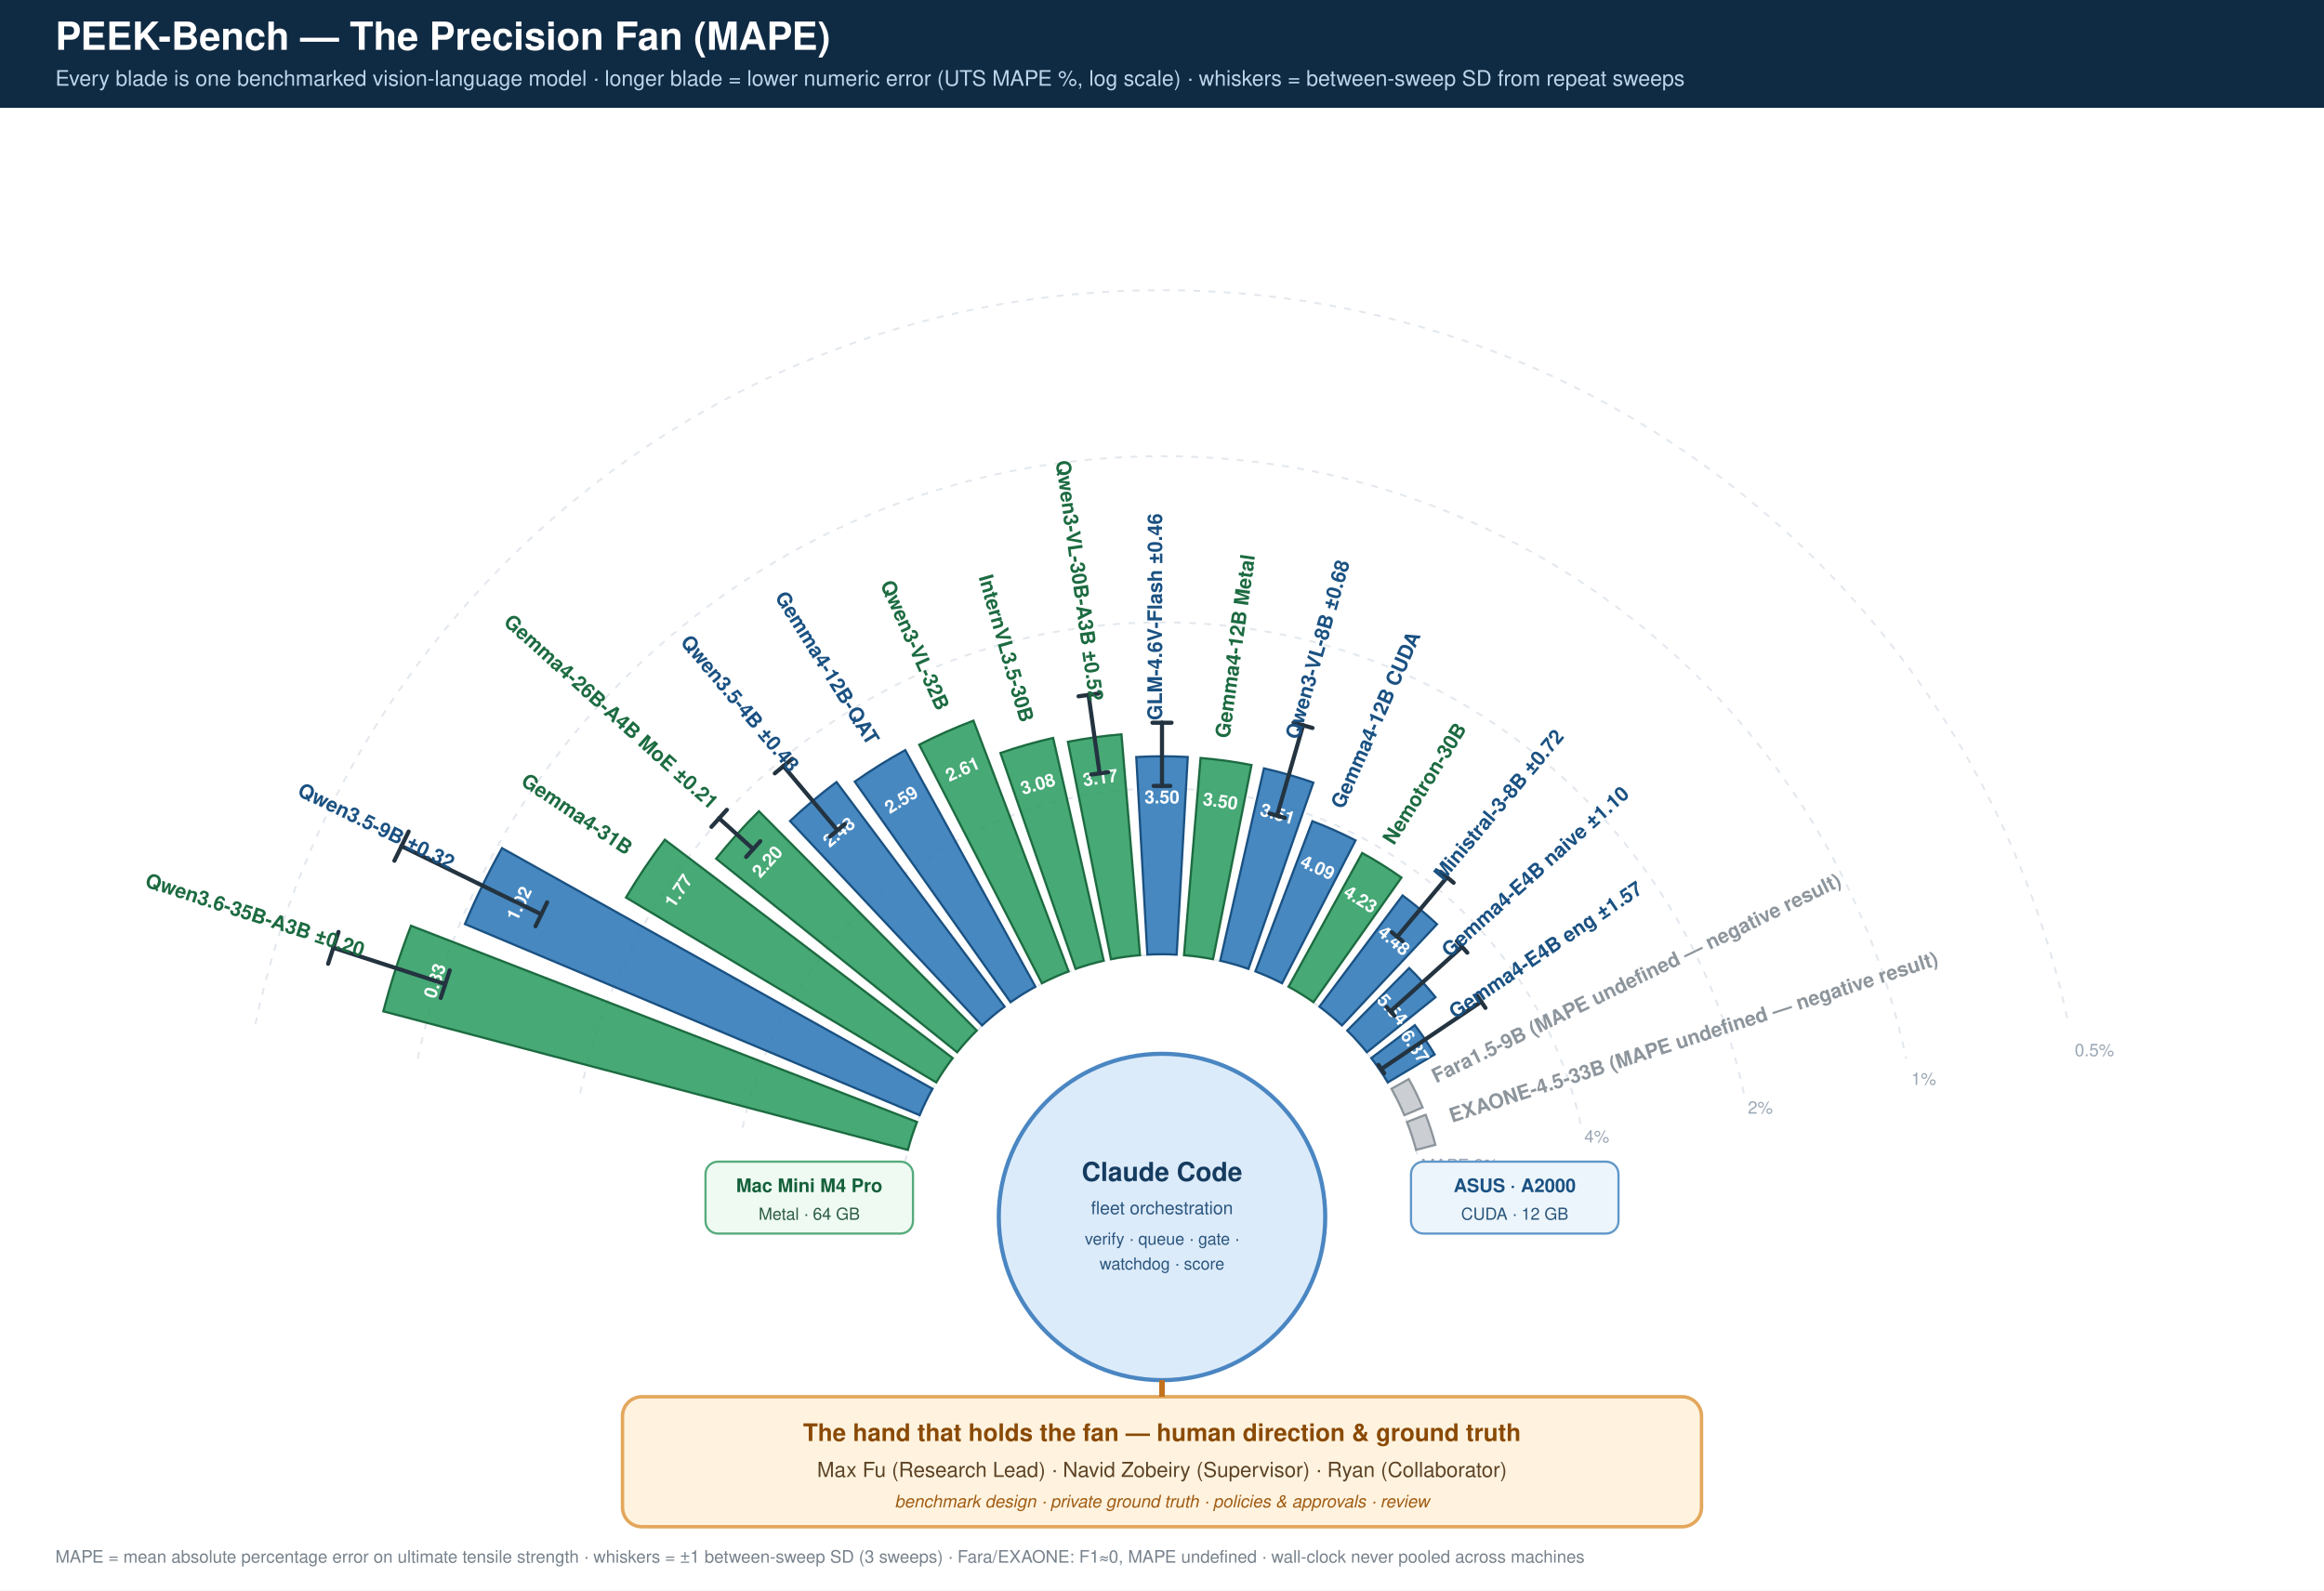
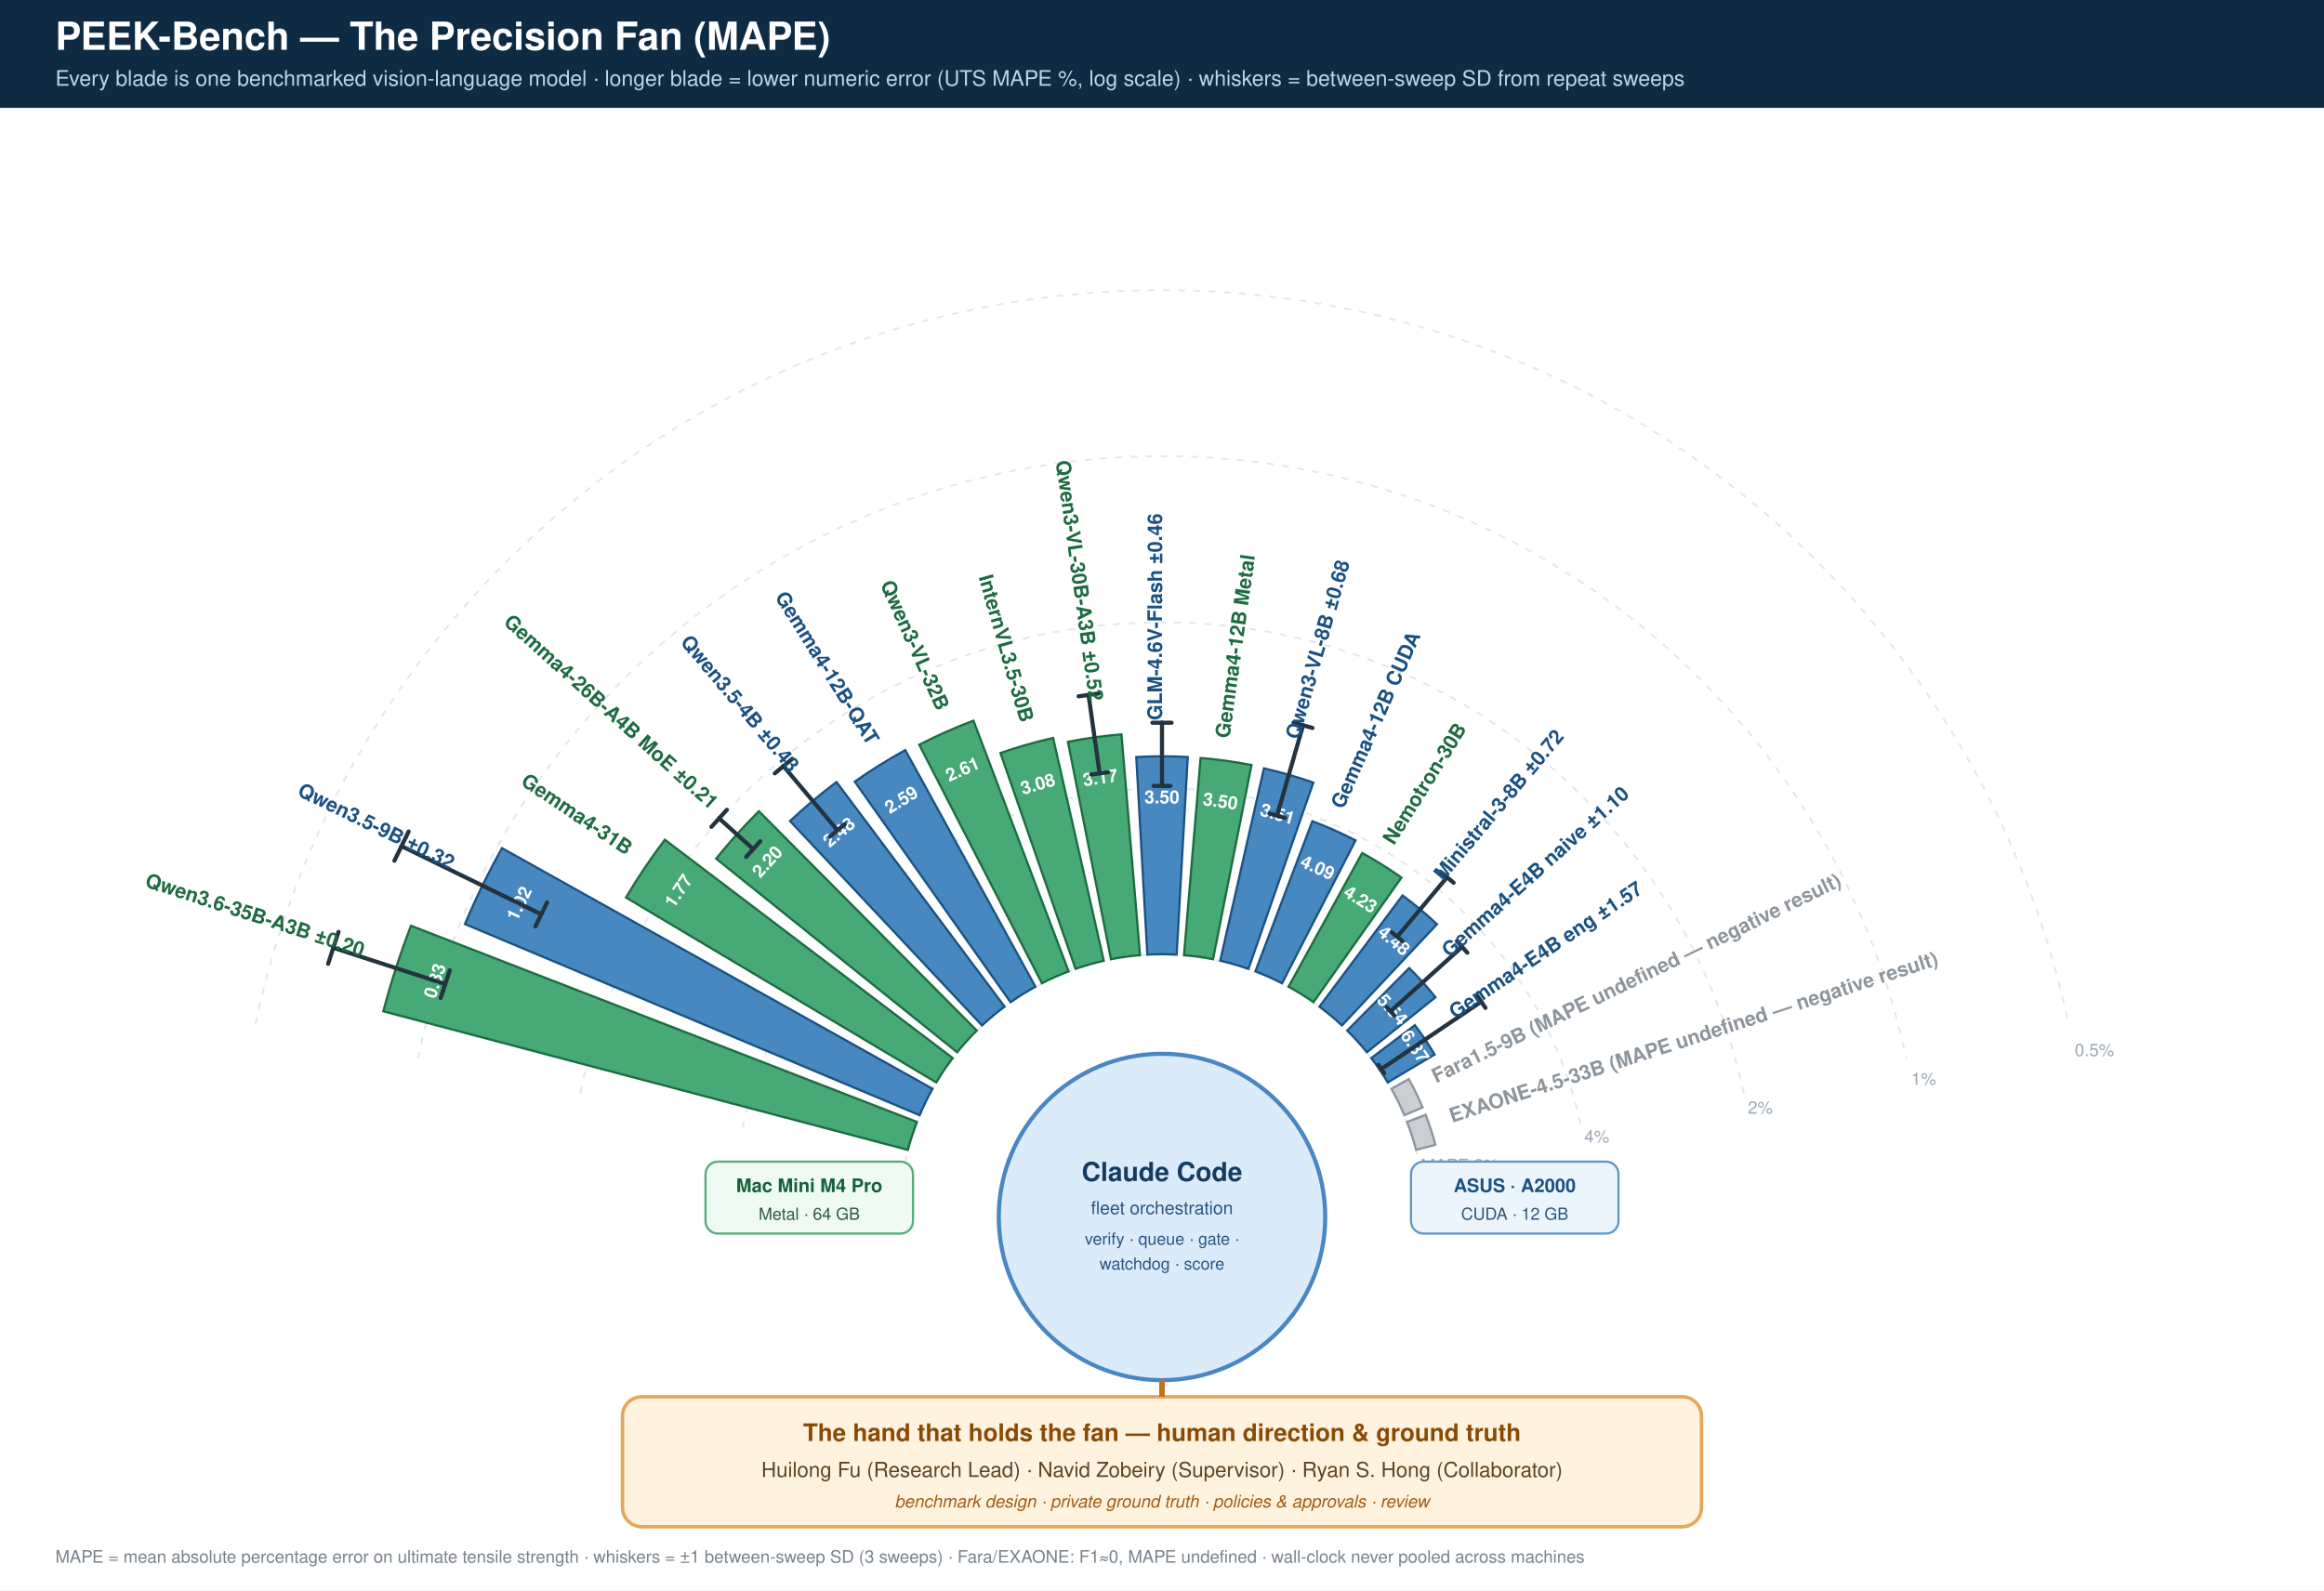
<svg xmlns="http://www.w3.org/2000/svg" viewBox="0 0 1680 1150" font-family="Helvetica, Arial, sans-serif">
  <rect width="1680" height="1150" fill="#ffffff" />
  <rect x="0" y="0" width="1680" height="78" fill="#0f2a43" />
  <text x="40" y="36" font-size="28" font-weight="bold" fill="#ffffff">PEEK-Bench — The Precision Fan (MAPE)</text>
  <text x="40" y="62" font-size="15.5" fill="#bcd5ea">Every blade is one benchmarked vision-language model · longer blade = lower numeric error (UTS MAPE %, log scale) · whiskers = between-sweep SD from repeat sweeps</text>
  <path d="M 654.2 840.5 A 190.0 190.0 0 0 1 1025.8 840.5" fill="none" stroke="#e3e8ee" stroke-width="1.4" stroke-dasharray="5 6" />
  <text x="1027.1" y="847.0" font-size="12.5" fill="#9aa7b4">MAPE 8%</text>
  <path d="M 536.8 815.5 A 310.0 310.0 0 0 1 1143.2 815.5" fill="none" stroke="#e3e8ee" stroke-width="1.4" stroke-dasharray="5 6" />
  <text x="1145.3" y="826.2" font-size="12.5" fill="#9aa7b4">4%</text>
  <path d="M 419.4 790.6 A 430 430 0 0 1 1260.6 790.6" fill="none" stroke="#e3e8ee" stroke-width="1.4" stroke-dasharray="5 6" />
  <text x="1263.5" y="805.3" font-size="12.5" fill="#9aa7b4">2%</text>
  <path d="M 302.0 765.6 A 550.0 550.0 0 0 1 1378.0 765.6" fill="none" stroke="#e3e8ee" stroke-width="1.4" stroke-dasharray="5 6" />
  <text x="1381.6" y="784.5" font-size="12.5" fill="#9aa7b4">1%</text>
  <path d="M 184.6 740.7 A 670.0 670.0 0 0 1 1495.4 740.7" fill="none" stroke="#e3e8ee" stroke-width="1.4" stroke-dasharray="5 6" />
  <text x="1499.8" y="763.7" font-size="12.5" fill="#9aa7b4">0.5%</text>
  <path d="M 656.3 831.5 L 277.1 731.3 A 582.258 582.258 0 0 1 297.1 669.4 L 662.9 811.3 A 190 190 0 0 0 656.3 831.5 Z" fill="#2f9e63" fill-opacity="0.88" stroke="#1c6b41" stroke-width="1.6" />
  <text x="318.6" y="710.6" font-size="13" font-weight="bold" fill="#ffffff" text-anchor="middle" transform="rotate(-72.0 318.6 710.6)">0.83</text>
  <line x1="321.8" y1="711.6" x2="240.8" y2="685.3" stroke="#233340" stroke-width="3" stroke-linecap="round" />
  <line x1="318.6" y1="721.6" x2="325.1" y2="701.7" stroke="#233340" stroke-width="3" stroke-linecap="round" />
  <line x1="237.2" y1="696.9" x2="244.7" y2="673.9" stroke="#233340" stroke-width="3" stroke-linecap="round" />
  <text x="261.5" y="692.0" font-size="14.5" font-weight="bold" fill="#1c6b41" text-anchor="end" transform="rotate(18.0 261.5 692.0)">Qwen3.6-35B-A3B ±0.20</text>
  <path d="M 664.8 806.4 L 336.1 668.2 A 546.572 546.572 0 0 1 362.9 613.3 L 674.1 787.3 A 190 190 0 0 0 664.8 806.4 Z" fill="#2f78b8" fill-opacity="0.88" stroke="#1a5182" stroke-width="1.6" />
  <text x="379.3" y="655.3" font-size="13" font-weight="bold" fill="#ffffff" text-anchor="middle" transform="rotate(-64.0 379.3 655.3)">1.02</text>
  <line x1="391.2" y1="661.1" x2="290.2" y2="611.8" stroke="#233340" stroke-width="3" stroke-linecap="round" />
  <line x1="387.1" y1="669.8" x2="395.5" y2="652.5" stroke="#233340" stroke-width="3" stroke-linecap="round" />
  <line x1="285.1" y1="622.4" x2="295.4" y2="601.3" stroke="#233340" stroke-width="3" stroke-linecap="round" />
  <text x="325.4" y="629.0" font-size="14.5" font-weight="bold" fill="#1a5182" text-anchor="end" transform="rotate(26.0 325.4 629.0)">Qwen3.5-9B ±0.32</text>
  <path d="M 676.8 782.7 L 452.5 649.0 A 451.15 451.15 0 0 1 480.6 607.2 L 688.7 765.1 A 190 190 0 0 0 676.8 782.7 Z" fill="#2f9e63" fill-opacity="0.88" stroke="#1c6b41" stroke-width="1.6" />
  <text x="494.2" y="646.7" font-size="13" font-weight="bold" fill="#ffffff" text-anchor="middle" transform="rotate(-56.0 494.2 646.7)">1.77</text>
  <text x="452.7" y="618.8" font-size="14.5" font-weight="bold" fill="#1c6b41" text-anchor="end" transform="rotate(34.0 452.7 618.8)">Gemma4-31B</text>
  <path d="M 691.9 760.9 L 517.7 620.9 A 413.5 413.5 0 0 1 548.6 586.6 L 706.1 745.2 A 190 190 0 0 0 691.9 760.9 Z" fill="#2f9e63" fill-opacity="0.88" stroke="#1c6b41" stroke-width="1.6" />
  <text x="558.0" y="626.1" font-size="13" font-weight="bold" fill="#ffffff" text-anchor="middle" transform="rotate(-48.0 558.0 626.1)">2.20</text>
  <line x1="544.4" y1="613.9" x2="519.8" y2="591.7" stroke="#233340" stroke-width="3" stroke-linecap="round" />
  <line x1="539.4" y1="619.6" x2="549.6" y2="608.3" stroke="#233340" stroke-width="3" stroke-linecap="round" />
  <line x1="514.3" y1="597.9" x2="525.4" y2="585.6" stroke="#233340" stroke-width="3" stroke-linecap="round" />
  <text x="513.4" y="585.9" font-size="14.5" font-weight="bold" fill="#1c6b41" text-anchor="end" transform="rotate(42.0 513.4 585.9)">Gemma4-26B-A4B MoE ±0.21</text>
  <path d="M 709.9 741.5 L 571.1 593.7 A 392.759 392.759 0 0 1 604.7 565.5 L 726.2 727.9 A 190 190 0 0 0 709.9 741.5 Z" fill="#2f78b8" fill-opacity="0.88" stroke="#1a5182" stroke-width="1.6" />
  <text x="609.4" y="605.2" font-size="13" font-weight="bold" fill="#ffffff" text-anchor="middle" transform="rotate(-40.0 609.4 605.2)">2.48</text>
  <line x1="605.3" y1="600.3" x2="566.3" y2="553.9" stroke="#233340" stroke-width="3" stroke-linecap="round" />
  <line x1="600.0" y1="604.9" x2="610.7" y2="595.9" stroke="#233340" stroke-width="3" stroke-linecap="round" />
  <line x1="560.1" y1="559.2" x2="572.7" y2="548.7" stroke="#233340" stroke-width="3" stroke-linecap="round" />
  <text x="570.8" y="559.2" font-size="14.5" font-weight="bold" fill="#1a5182" text-anchor="end" transform="rotate(50.0 570.8 559.2)">Qwen3.5-4B ±0.43</text>
  <path d="M 730.5 724.7 L 617.9 565.2 A 385.246 385.246 0 0 1 654.4 542.4 L 748.5 713.5 A 190 190 0 0 0 730.5 724.7 Z" fill="#2f78b8" fill-opacity="0.88" stroke="#1a5182" stroke-width="1.6" />
  <text x="653.9" y="582.1" font-size="13" font-weight="bold" fill="#ffffff" text-anchor="middle" transform="rotate(-32.0 653.9 582.1)">2.59</text>
  <text x="627.4" y="539.7" font-size="14.5" font-weight="bold" fill="#1a5182" text-anchor="end" transform="rotate(58.0 627.4 539.7)">Gemma4-12B-QAT</text>
  <path d="M 753.2 711.0 L 664.5 538.5 A 383.914 383.914 0 0 1 703.7 521.1 L 772.5 702.4 A 190 190 0 0 0 753.2 711.0 Z" fill="#2f9e63" fill-opacity="0.88" stroke="#1c6b41" stroke-width="1.6" />
  <text x="697.7" y="560.3" font-size="13" font-weight="bold" fill="#ffffff" text-anchor="middle" transform="rotate(-24.0 697.7 560.3)">2.61</text>
  <text x="677.3" y="514.7" font-size="14.5" font-weight="bold" fill="#1c6b41" text-anchor="end" transform="rotate(66.0 677.3 514.7)">Qwen3-VL-32B</text>
  <path d="M 777.5 700.6 L 723.2 544.5 A 355.248 355.248 0 0 1 761.3 533.6 L 797.9 694.7 A 190 190 0 0 0 777.5 700.6 Z" fill="#2f9e63" fill-opacity="0.88" stroke="#1c6b41" stroke-width="1.6" />
  <text x="751.5" y="571.2" font-size="13" font-weight="bold" fill="#ffffff" text-anchor="middle" transform="rotate(-16.0 751.5 571.2)">3.08</text>
  <text x="737.7" y="523.1" font-size="14.5" font-weight="bold" fill="#1c6b41" text-anchor="end" transform="rotate(74.0 737.7 523.1)">InternVL3.5-30B</text>
  <path d="M 803.1 693.6 L 772.0 536.4 A 350.262 350.262 0 0 1 810.7 531.0 L 824.1 690.7 A 190 190 0 0 0 803.1 693.6 Z" fill="#2f9e63" fill-opacity="0.88" stroke="#1c6b41" stroke-width="1.6" />
  <text x="796.0" y="566.8" font-size="13" font-weight="bold" fill="#ffffff" text-anchor="middle" transform="rotate(-8.0 796.0 566.8)">3.17</text>
  <line x1="794.9" y1="559.2" x2="786.9" y2="502.4" stroke="#233340" stroke-width="3" stroke-linecap="round" />
  <line x1="788.8" y1="560.1" x2="801.1" y2="558.4" stroke="#233340" stroke-width="3" stroke-linecap="round" />
  <line x1="779.7" y1="503.5" x2="794.2" y2="501.5" stroke="#233340" stroke-width="3" stroke-linecap="round" />
  <text x="787.6" y="507.4" font-size="14.5" font-weight="bold" fill="#1c6b41" text-anchor="end" transform="rotate(82.0 787.6 507.4)">Qwen3-VL-30B-A3B ±0.52</text>
  <path d="M 829.4 690.3 L 821.4 547.4 A 333.117 333.117 0 0 1 858.6 547.4 L 850.6 690.3 A 190 190 0 0 0 829.4 690.3 Z" fill="#2f78b8" fill-opacity="0.88" stroke="#1a5182" stroke-width="1.6" />
  <text x="840.0" y="580.9" font-size="13" font-weight="bold" fill="#ffffff" text-anchor="middle" transform="rotate(0.0 840.0 580.9)">3.50</text>
  <line x1="840.0" y1="568.3" x2="840.0" y2="522.5" stroke="#233340" stroke-width="3" stroke-linecap="round" />
  <line x1="834.0" y1="568.3" x2="846.0" y2="568.3" stroke="#233340" stroke-width="3" stroke-linecap="round" />
  <line x1="833.1" y1="522.6" x2="846.9" y2="522.6" stroke="#233340" stroke-width="3" stroke-linecap="round" />
  <text x="840.0" y="520.9" font-size="14.5" font-weight="bold" fill="#1a5182" text-anchor="start" transform="rotate(-90.0 840.0 520.9)">GLM-4.6V-Flash ±0.46</text>
  <path d="M 855.9 690.7 L 867.9 548.1 A 333.117 333.117 0 0 1 904.7 553.2 L 876.9 693.6 A 190 190 0 0 0 855.9 690.7 Z" fill="#2f9e63" fill-opacity="0.88" stroke="#1c6b41" stroke-width="1.6" />
  <text x="881.6" y="583.8" font-size="13" font-weight="bold" fill="#ffffff" text-anchor="middle" transform="rotate(8.0 881.6 583.8)">3.50</text>
  <text x="888.6" y="534.3" font-size="14.5" font-weight="bold" fill="#1c6b41" text-anchor="start" transform="rotate(-82.0 888.6 534.3)">Gemma4-12B Metal</text>
  <path d="M 882.1 694.7 L 913.7 555.6 A 332.623 332.623 0 0 1 949.4 565.9 L 902.5 700.6 A 190 190 0 0 0 882.1 694.7 Z" fill="#2f78b8" fill-opacity="0.88" stroke="#1a5182" stroke-width="1.6" />
  <text x="922.3" y="592.9" font-size="13" font-weight="bold" fill="#ffffff" text-anchor="middle" transform="rotate(16.0 922.3 592.9)">3.51</text>
  <line x1="923.2" y1="589.7" x2="942.0" y2="524.4" stroke="#233340" stroke-width="3" stroke-linecap="round" />
  <line x1="917.6" y1="588.2" x2="928.8" y2="591.4" stroke="#233340" stroke-width="3" stroke-linecap="round" />
  <line x1="935.1" y1="522.5" x2="948.8" y2="526.4" stroke="#233340" stroke-width="3" stroke-linecap="round" />
  <text x="938.9" y="535.3" font-size="14.5" font-weight="bold" fill="#1a5182" text-anchor="start" transform="rotate(-74.0 938.9 535.3)">Qwen3-VL-8B ±0.68</text>
  <path d="M 907.5 702.4 L 948.7 593.8 A 306.148 306.148 0 0 1 979.9 607.7 L 926.8 711.0 A 190 190 0 0 0 907.5 702.4 Z" fill="#2f78b8" fill-opacity="0.88" stroke="#1a5182" stroke-width="1.6" />
  <text x="950.7" y="631.4" font-size="13" font-weight="bold" fill="#ffffff" text-anchor="middle" transform="rotate(24.0 950.7 631.4)">4.09</text>
  <text x="971.0" y="585.7" font-size="14.5" font-weight="bold" fill="#1a5182" text-anchor="start" transform="rotate(-66.0 971.0 585.7)">Gemma4-12B CUDA</text>
  <path d="M 931.5 713.5 L 984.7 616.8 A 300.321 300.321 0 0 1 1013.1 634.6 L 949.5 724.7 A 190 190 0 0 0 931.5 713.5 Z" fill="#2f9e63" fill-opacity="0.88" stroke="#1c6b41" stroke-width="1.6" />
  <text x="981.1" y="654.1" font-size="13" font-weight="bold" fill="#ffffff" text-anchor="middle" transform="rotate(32.0 981.1 654.1)">4.23</text>
  <text x="1007.6" y="611.7" font-size="14.5" font-weight="bold" fill="#1c6b41" text-anchor="start" transform="rotate(-58.0 1007.6 611.7)">Nemotron-30B</text>
  <path d="M 953.8 727.9 L 1013.9 647.5 A 290.38 290.38 0 0 1 1038.8 668.3 L 970.1 741.5 A 190 190 0 0 0 953.8 727.9 Z" fill="#2f78b8" fill-opacity="0.88" stroke="#1a5182" stroke-width="1.6" />
  <text x="1004.8" y="683.6" font-size="13" font-weight="bold" fill="#ffffff" text-anchor="middle" transform="rotate(40.0 1004.8 683.6)">4.48</text>
  <line x1="1010.1" y1="677.3" x2="1046.1" y2="634.3" stroke="#233340" stroke-width="3" stroke-linecap="round" />
  <line x1="1006.1" y1="674.1" x2="1013.9" y2="680.6" stroke="#233340" stroke-width="3" stroke-linecap="round" />
  <line x1="1041.4" y1="630.4" x2="1050.8" y2="638.3" stroke="#233340" stroke-width="3" stroke-linecap="round" />
  <text x="1043.4" y="637.6" font-size="14.5" font-weight="bold" fill="#1a5182" text-anchor="start" transform="rotate(-50.0 1043.4 637.6)">Ministral-3-8B ±0.72</text>
  <path d="M 973.9 745.2 L 1018.7 700.0 A 253.614 253.614 0 0 1 1037.7 721.1 L 988.1 760.9 A 190 190 0 0 0 973.9 745.2 Z" fill="#2f78b8" fill-opacity="0.88" stroke="#1a5182" stroke-width="1.6" />
  <text x="1003.2" y="733.0" font-size="13" font-weight="bold" fill="#ffffff" text-anchor="middle" transform="rotate(48.0 1003.2 733.0)">5.54</text>
  <line x1="1005.2" y1="731.3" x2="1056.9" y2="684.7" stroke="#233340" stroke-width="3" stroke-linecap="round" />
  <line x1="1002.3" y1="728.1" x2="1008.0" y2="734.5" stroke="#233340" stroke-width="3" stroke-linecap="round" />
  <line x1="1053.2" y1="680.5" x2="1060.7" y2="688.9" stroke="#233340" stroke-width="3" stroke-linecap="round" />
  <text x="1047.8" y="692.9" font-size="14.5" font-weight="bold" fill="#1a5182" text-anchor="start" transform="rotate(-42.0 1047.8 692.9)">Gemma4-E4B naive ±1.10</text>
  <path d="M 991.3 765.1 L 1022.8 741.3 A 229.445 229.445 0 0 1 1037.1 762.5 L 1003.2 782.7 A 190 190 0 0 0 991.3 765.1 Z" fill="#2f78b8" fill-opacity="0.88" stroke="#1a5182" stroke-width="1.6" />
  <text x="1019.1" y="759.2" font-size="13" font-weight="bold" fill="#ffffff" text-anchor="middle" transform="rotate(56.0 1019.1 759.2)">6.37</text>
  <line x1="998.6" y1="773.0" x2="1070.8" y2="724.3" stroke="#233340" stroke-width="3" stroke-linecap="round" />
  <line x1="996.5" y1="770.0" x2="1000.6" y2="776.1" stroke="#233340" stroke-width="3" stroke-linecap="round" />
  <line x1="1067.8" y1="719.9" x2="1073.8" y2="728.8" stroke="#233340" stroke-width="3" stroke-linecap="round" />
  <text x="1051.8" y="737.2" font-size="14.5" font-weight="bold" fill="#1a5182" text-anchor="start" transform="rotate(-34.0 1051.8 737.2)">Gemma4-E4B eng ±1.57</text>
  <path d="M 1005.9 787.3 L 1018.4 780.3 A 204.4 204.4 0 0 1 1028.4 800.8 L 1015.2 806.4 A 190 190 0 0 0 1005.9 787.3 Z" fill="#c4c9ce" fill-opacity="0.88" stroke="#8d959c" stroke-width="1.6" />
  <text x="1038.1" y="783.4" font-size="14.5" font-weight="bold" fill="#8d959c" text-anchor="start" transform="rotate(-26.0 1038.1 783.4)">Fara1.5-9B (MAPE undefined — negative result)</text>
  <path d="M 1017.1 811.3 L 1030.6 806.1 A 204.4 204.4 0 0 1 1037.6 827.8 L 1023.7 831.5 A 190 190 0 0 0 1017.1 811.3 Z" fill="#c4c9ce" fill-opacity="0.88" stroke="#8d959c" stroke-width="1.6" />
  <text x="1049.6" y="811.9" font-size="14.5" font-weight="bold" fill="#8d959c" text-anchor="start" transform="rotate(-18.0 1049.6 811.9)">EXAONE-4.5-33B (MAPE undefined — negative result)</text>
  <circle cx="840" cy="880" r="118" fill="#dcebfa" stroke="#4a86c2" stroke-width="3" />
  <text x="840" y="854" font-size="19" font-weight="bold" fill="#153c60" text-anchor="middle">Claude Code</text>
  <text x="840" y="878" font-size="13" fill="#2c567e" text-anchor="middle">fleet orchestration</text>
  <text x="840" y="900" font-size="12" fill="#2c567e" text-anchor="middle">verify · queue · gate ·</text>
  <text x="840" y="918" font-size="12" fill="#2c567e" text-anchor="middle">watchdog · score</text>
  <rect x="510" y="840" width="150" height="52" rx="9" fill="#eefaf2" stroke="#57ab7d" stroke-width="1.6" />
  <text x="585" y="862" font-size="13.5" font-weight="bold" fill="#14603a" text-anchor="middle">Mac Mini M4 Pro</text>
  <text x="585" y="882" font-size="12" fill="#2c5c42" text-anchor="middle">Metal · 64 GB</text>
  <rect x="1020" y="840" width="150" height="52" rx="9" fill="#edf5fc" stroke="#5f97c9" stroke-width="1.6" />
  <text x="1095" y="862" font-size="13.5" font-weight="bold" fill="#1a5182" text-anchor="middle">ASUS · A2000</text>
  <text x="1095" y="882" font-size="12" fill="#27547a" text-anchor="middle">CUDA · 12 GB</text>
  <rect x="450" y="1010" width="780" height="94" rx="14" fill="#fff3df" stroke="#e3a75c" stroke-width="2.5" />
  <text x="840" y="1042" font-size="17.5" font-weight="bold" fill="#8a4a05" text-anchor="middle">The hand that holds the fan — human direction &amp; ground truth</text>
-   <text x="840" y="1068" font-size="15" fill="#5c4326" text-anchor="middle">Max Fu (Research Lead) · Navid Zobeiry (Supervisor) · Ryan (Collaborator)</text>
+   <text x="840" y="1068" font-size="15" fill="#5c4326" text-anchor="middle">Huilong Fu (Research Lead) · Navid Zobeiry (Supervisor) · Ryan S. Hong (Collaborator)</text>
  <text x="840" y="1090" font-size="12.5" font-style="italic" fill="#a05b12" text-anchor="middle">benchmark design · private ground truth · policies &amp; approvals · review</text>
  <line x1="840" y1="998" x2="840" y2="1010" stroke="#c2711d" stroke-width="4" />
  <text x="40" y="1130" font-size="12.5" fill="#77828c">MAPE = mean absolute percentage error on ultimate tensile strength · whiskers = ±1 between-sweep SD (3 sweeps) · Fara/EXAONE: F1≈0, MAPE undefined · wall-clock never pooled across machines</text>
</svg>
